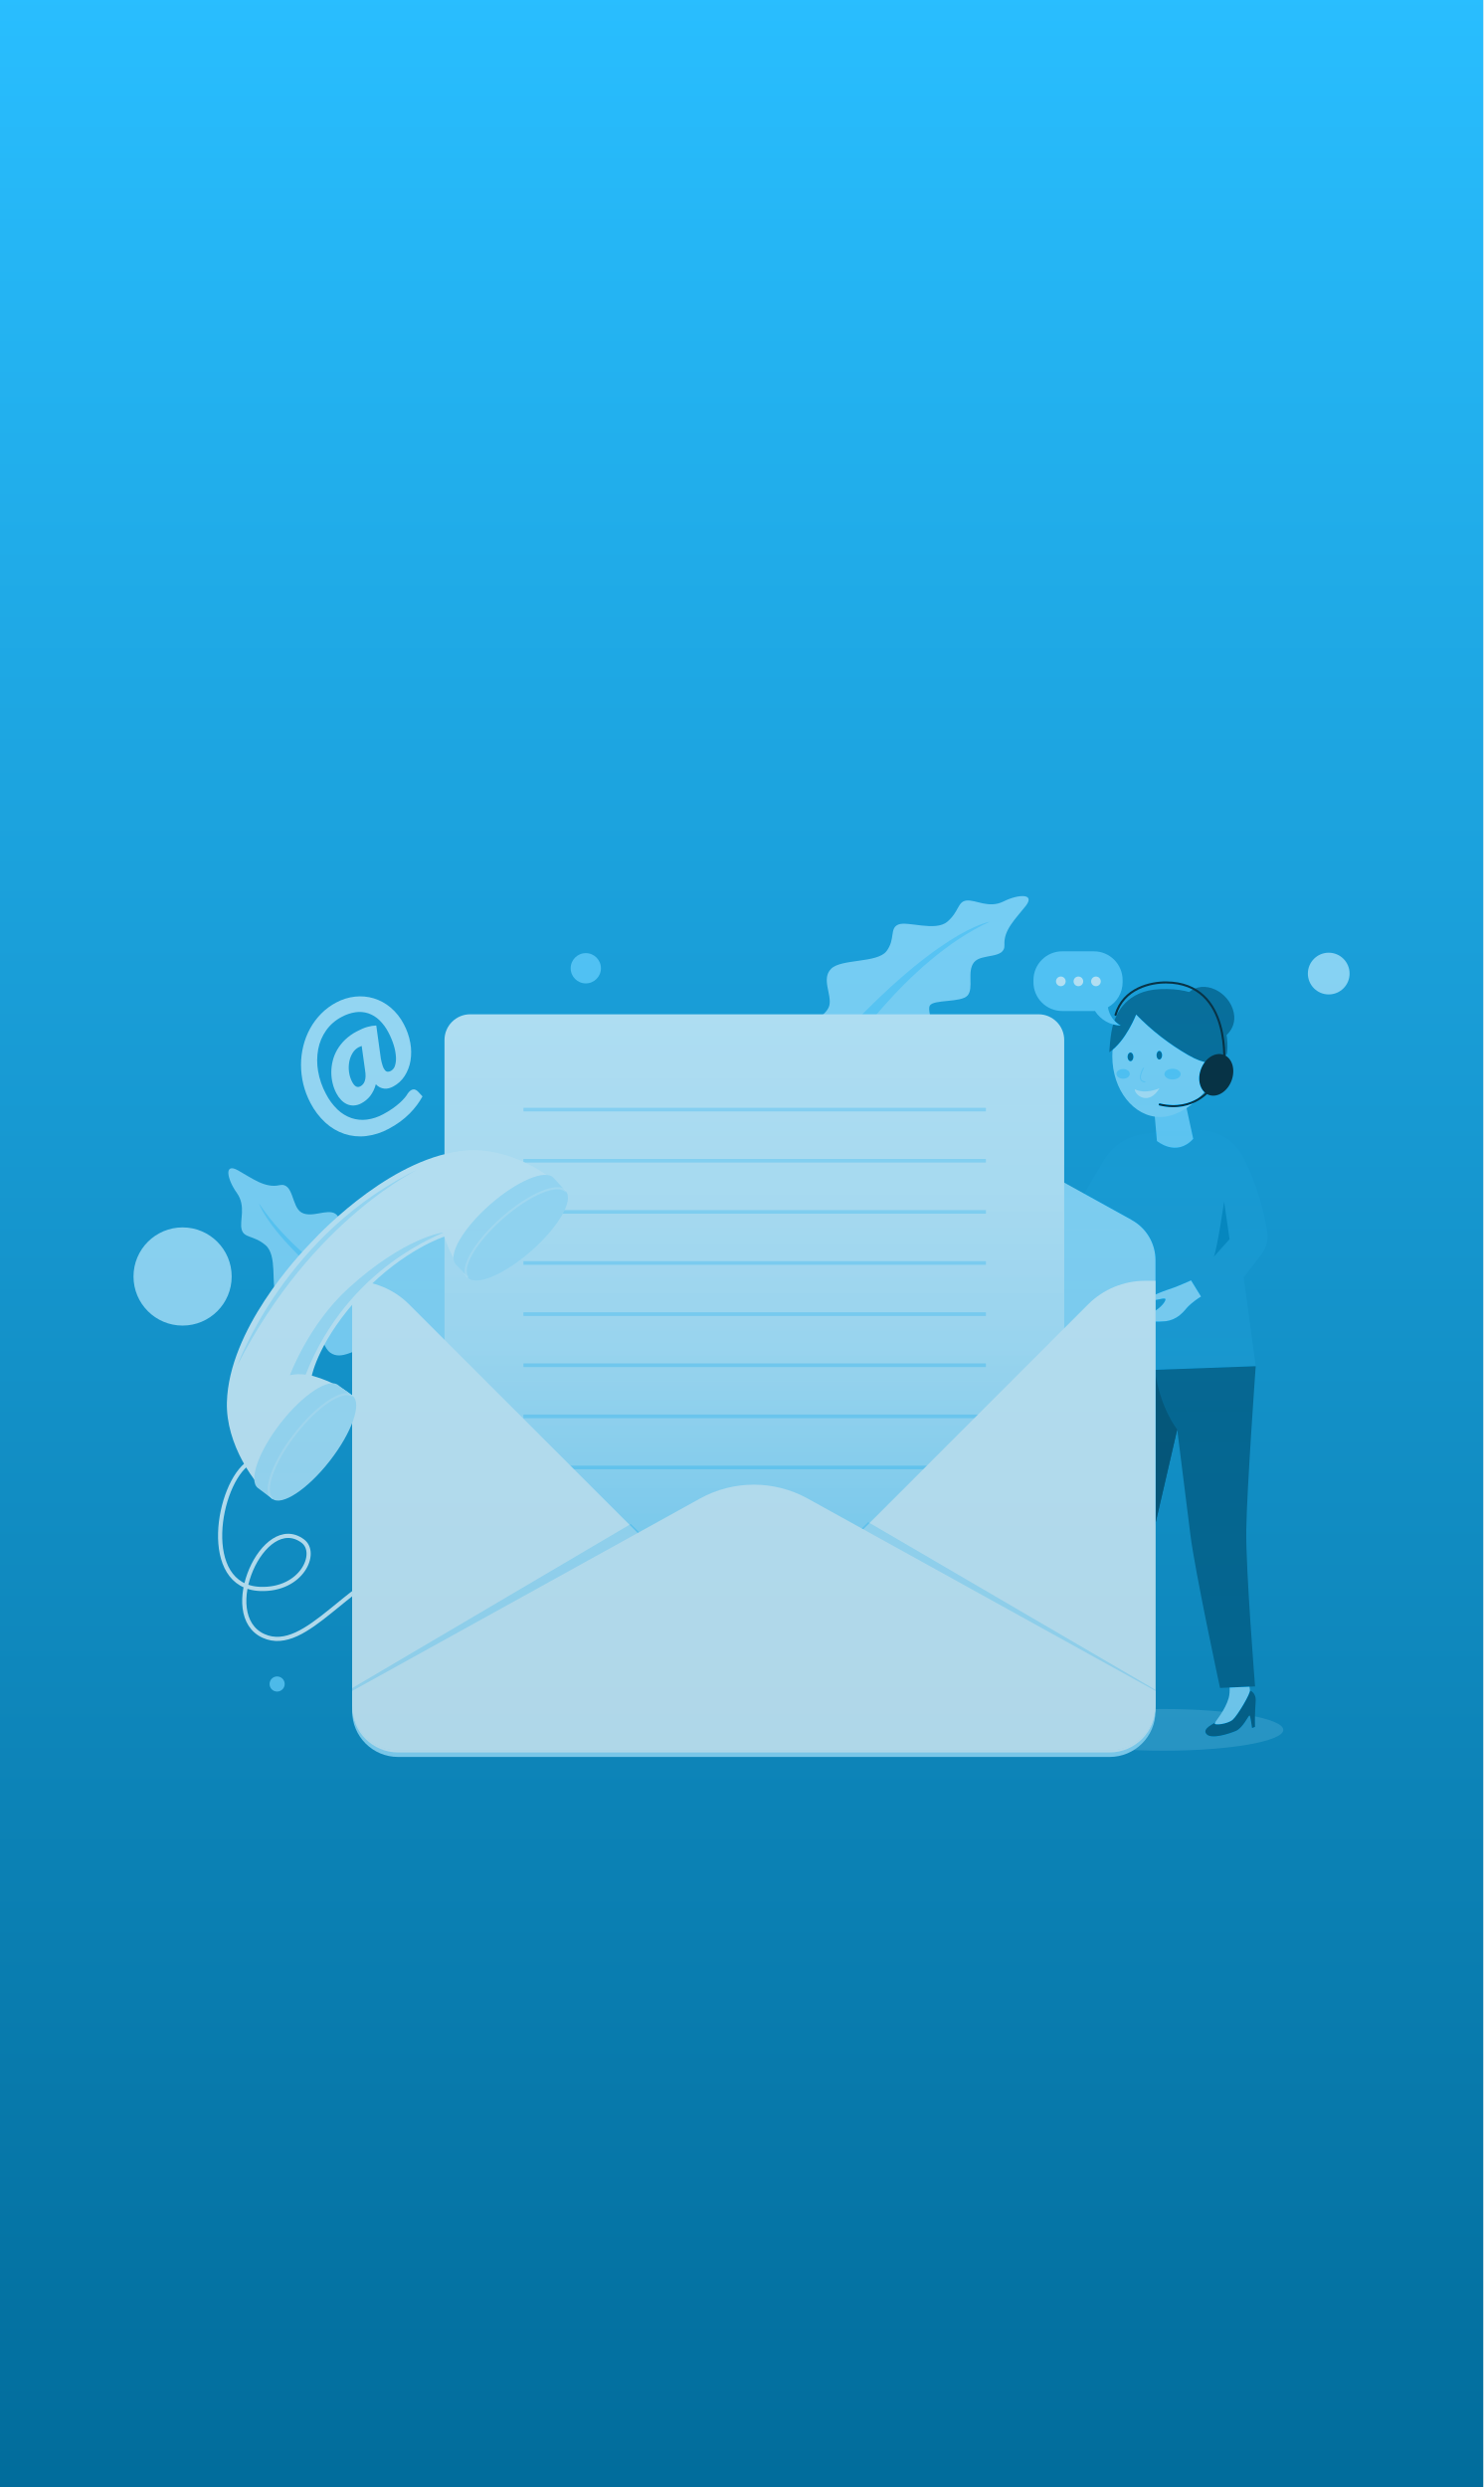
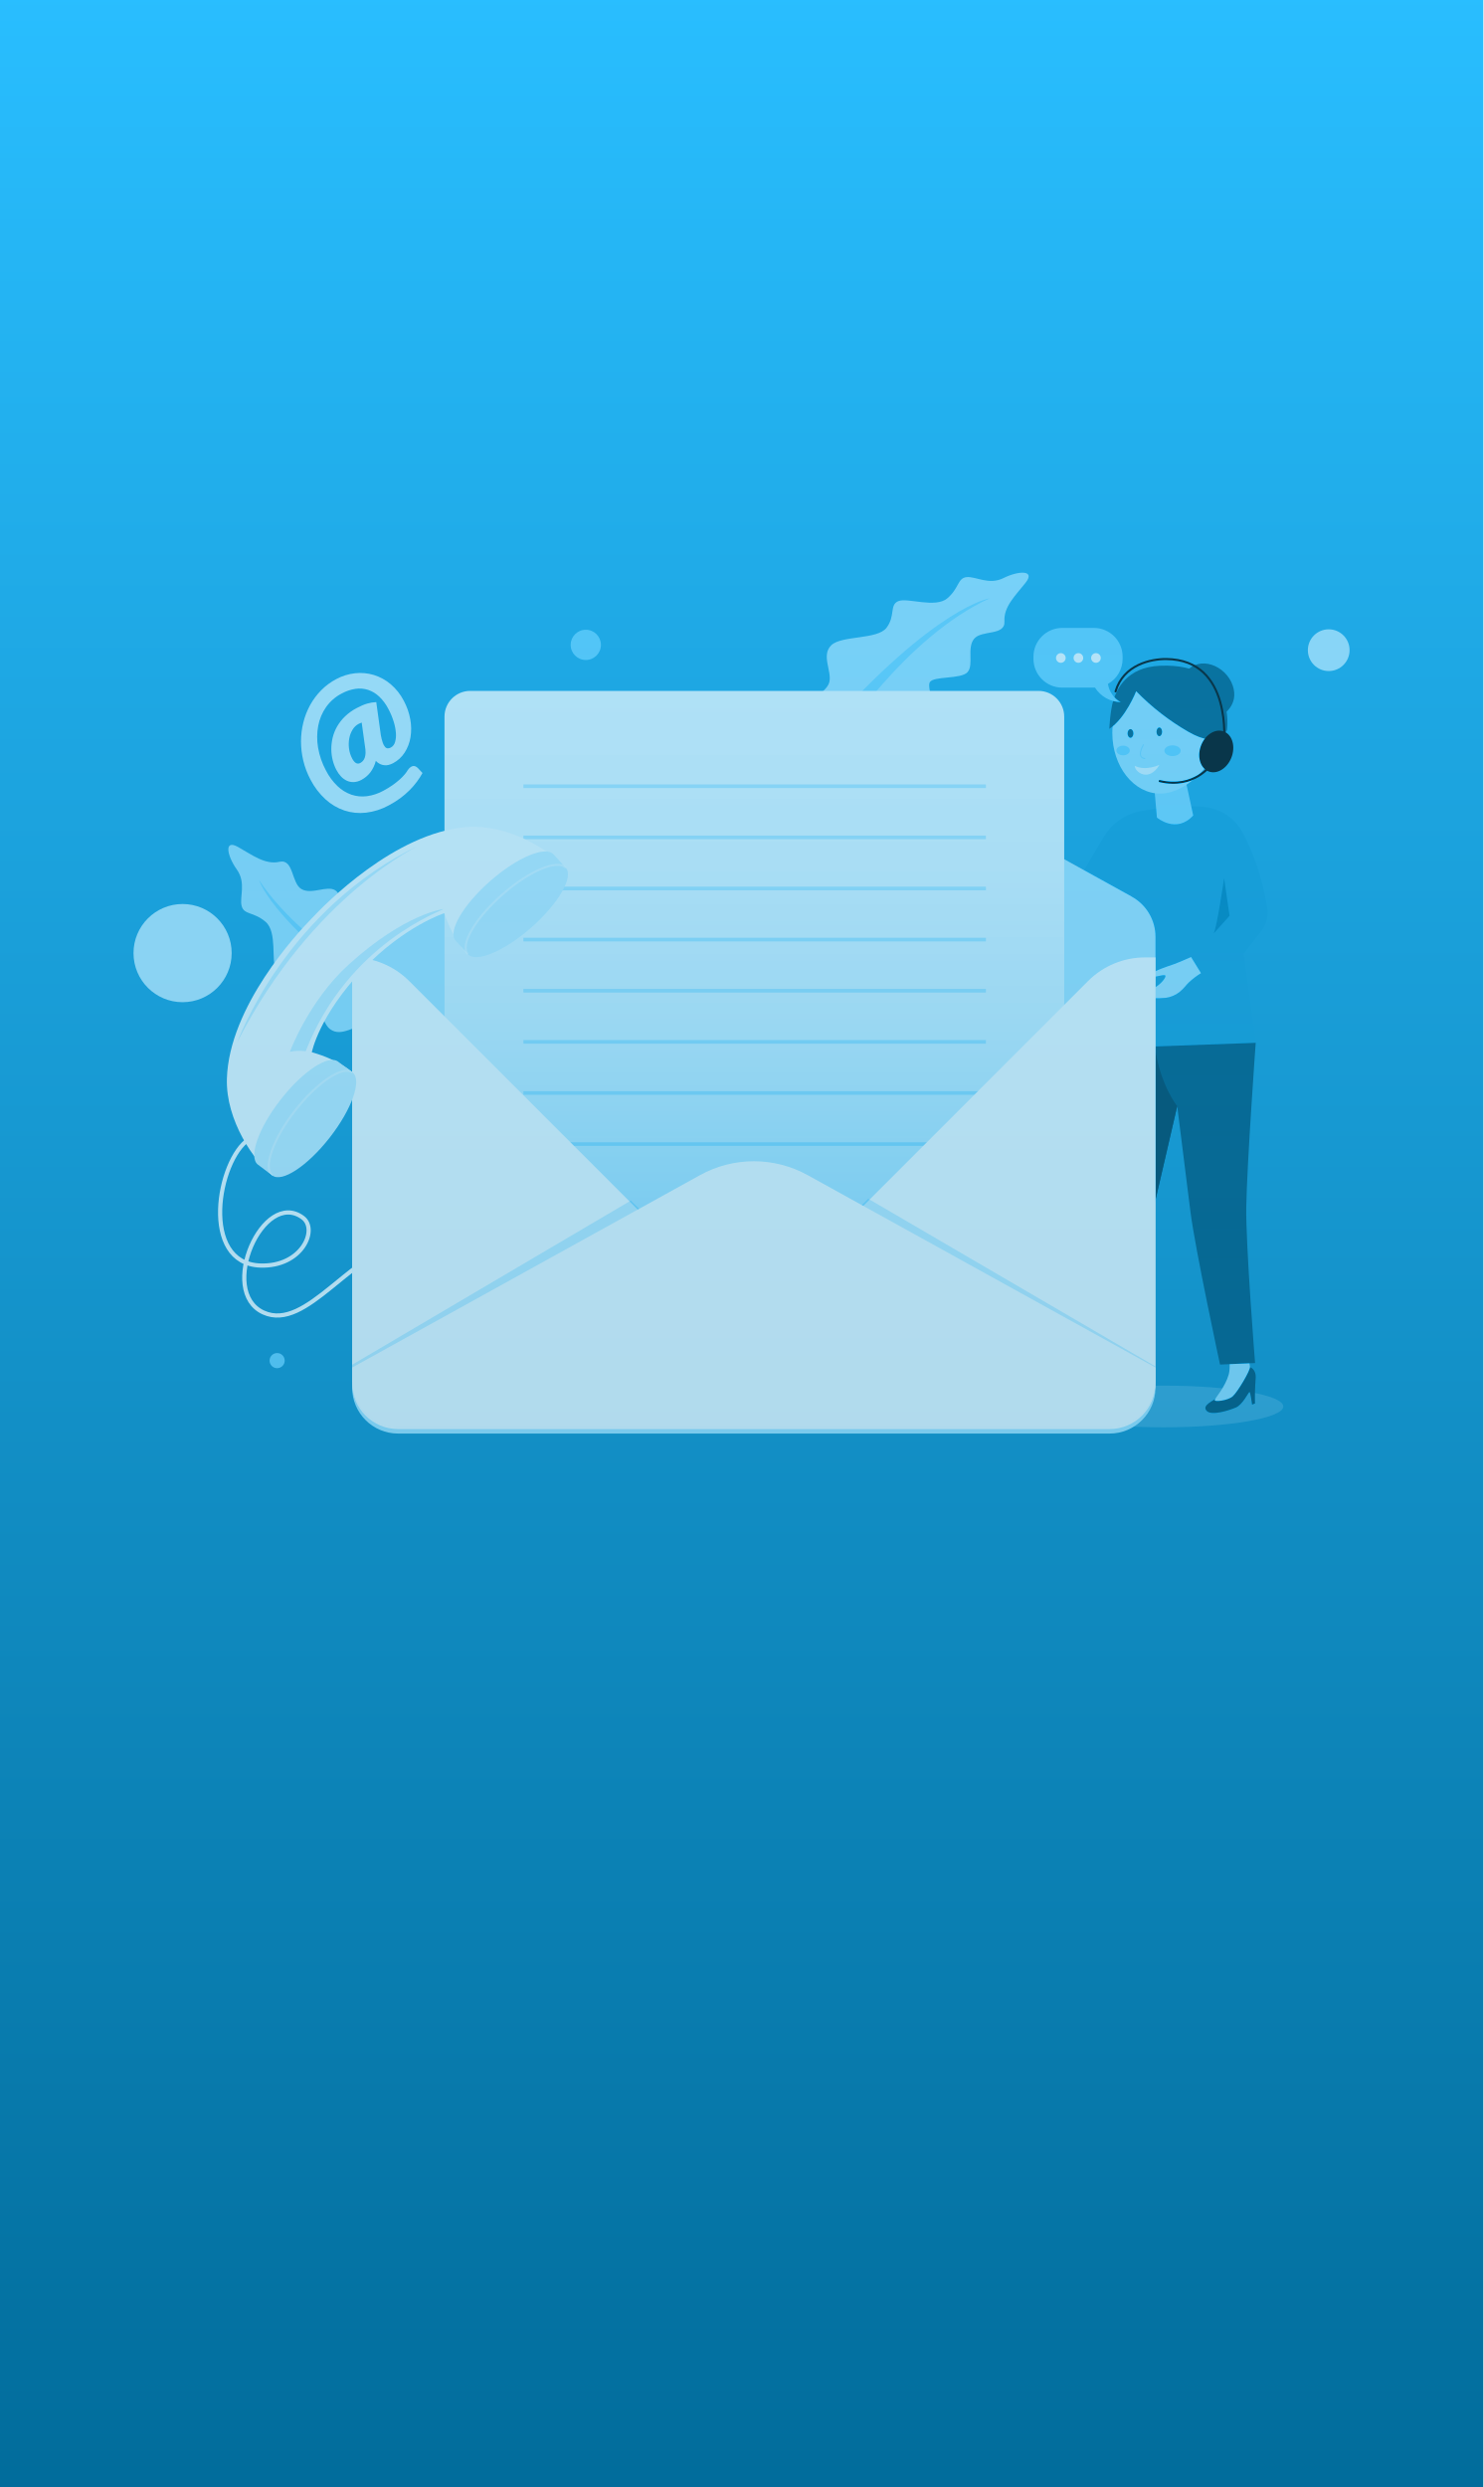
<svg xmlns="http://www.w3.org/2000/svg" width="711" height="1192" viewBox="0 0 711 1192">
  <defs>
    <linearGradient id="linear-gradient" x1="0.5" x2="0.5" y2="1" gradientUnits="objectBoundingBox">
      <stop offset="0" stop-color="#29beff" />
      <stop offset="1" stop-color="#016c9b" />
    </linearGradient>
    <linearGradient id="linear-gradient-2" x1="0.5" y1="1" x2="0.5" gradientUnits="objectBoundingBox">
      <stop offset="0" stop-color="#cac7c2" />
      <stop offset="0.216" stop-color="#dddbd8" />
      <stop offset="0.468" stop-color="#ededeb" />
      <stop offset="0.727" stop-color="#f7f7f7" />
      <stop offset="1" stop-color="#fbfbfb" />
    </linearGradient>
  </defs>
-   <g id="Group_6350" data-name="Group 6350" transform="translate(-4922 10140)">
+   <g id="Group_6348" data-name="Group 6348" transform="translate(-4922 10140)">
    <rect id="Rectangle_445" data-name="Rectangle 445" width="711" height="1192" transform="translate(4922 -10140)" fill="url(#linear-gradient)" />
-     <g id="Group_5994" data-name="Group 5994" transform="translate(4594.465 -9888.165)" opacity="0.67" style="mix-blend-mode: luminosity;isolation: isolate">
+     <g id="Group_5994" data-name="Group 5994" transform="translate(4594.465 -10043.165)" opacity="0.67" style="mix-blend-mode: luminosity;isolation: isolate">
      <circle id="Ellipse_111" data-name="Ellipse 111" cx="23.53" cy="23.53" r="23.53" transform="translate(391.535 336.449)" fill="#cfe5ff" />
      <g id="Group_5972" data-name="Group 5972" transform="translate(437.002 308.103)">
        <path id="Path_7050" data-name="Path 7050" d="M451.756,314.214c-4.2-1.123-10.8-11.712-16.248-12.192s-12.035,5.934-17.6,1.893-6.075-21.408-12.44-24.876-11.12.419-13.557-3.669.726-18.012-4.972-22.926-10.363-3.28-11.491-7.577,2.269-11.1-2.328-17.527-6.349-14.654.522-10.822,13.009,8.679,19.923,7.137,5.657,10.29,10.574,13.089,12.221-1.934,16.2.569,4.3,15.871,7.636,17.134,16.628-8,22.857-5.41-1.393,19.46,5.271,21.983,14.774,5.715,14.774,5.715Z" transform="translate(-369.072 -215.54)" fill="#b8e3c2" />
        <path id="Path_7051" data-name="Path 7051" d="M376.252,223.763s7.5,24.763,74.718,67.809l4.27-6.94S400.942,261.016,376.252,223.763Z" transform="translate(-361.56 -206.938)" fill="#9ecdbb" />
      </g>
      <path id="Path_7052" data-name="Path 7052" d="M380.869,286.1c-15,10-23.505,59.516,5.5,60.517,20,.689,27.869-17.328,20.36-22.934-18.861-14.077-40.866,35.436-18.861,45.439,10.382,4.718,20.915-2.805,32.266-11.965,17.373-14.022,36.663-31.876,60.259-15.542" transform="translate(65.958 163.11)" fill="none" stroke="#fff" stroke-miterlimit="10" stroke-width="2" />
      <g id="Group_5975" data-name="Group 5975" transform="translate(801.967 219.036)">
        <path id="Path_7056" data-name="Path 7056" d="M664.547,207.015c-6.615-.577-16.193-.362-29.731,1.966a26.212,26.212,0,0,0-17.956,12.285c-6.971,11.523-17.754,29.789-20.025,36.181,0,0-19.18-2.989-30-9.565l-4.784,9.565s11.026,7.636,43.473,18.257c0,0,9.657-14.529,14.781-28.69,0,0-1.078,7.851,2.607,21.735,2.918,10.983-3.922,53.852-3.922,53.852l70.583-2.529-5.8-42.63,8.561-11.006a14.171,14.171,0,0,0,2.785-10.985c-1.318-8.117-4.546-22.754-11.98-36.342A23.5,23.5,0,0,0,664.547,207.015Z" transform="translate(-562.055 -136.128)" fill="#d85c1c" />
        <path id="Path_7057" data-name="Path 7057" d="M622.142,241.6l-2.609-18.04s-3.476,23.691-5,26.517Z" transform="translate(-507.159 -118.542)" fill="#b14800" />
        <path id="Path_7058" data-name="Path 7058" d="M613.38,245.428c-3.595,1.256-12.851,4.2-12,6.079.491,1.082,7.02-1.487,7.742-.6.544.665-1.778,4.131-5.954,6.328-3.241,1.706-5.494,1.35-5.627,2.9-.172,1.96,9.406,1.76,11.853,1.455a13.658,13.658,0,0,0,6.476-2.734c2.519-2.087,3.106-3.294,4.381-4.514a37.033,37.033,0,0,1,5.972-4.567l-4.769-7.744S615.448,244.7,613.38,245.428Z" transform="translate(-524.935 -99.221)" fill="#e7d1ad" />
        <path id="Path_7059" data-name="Path 7059" d="M600.5,203.33l1.5,17.183s9.3,7.951,17.4-1.025l-4.5-20.774Z" transform="translate(-521.838 -144.529)" fill="#e0bd82" />
        <path id="Path_7060" data-name="Path 7060" d="M635.906,182.233c4.383,4.285,7.867,10.68,7.867,19.677,0,13.275-15.685,32.007-30.055,32.007-12.667,0-22.934-13.019-22.934-29.077,0-12.307,6.1-22.7,14.552-27.067C617.283,171.591,630.128,176.586,635.906,182.233Z" transform="translate(-532.003 -169.413)" fill="#e7cb9e" />
        <path id="Path_7061" data-name="Path 7061" d="M598.882,192.254s-3.912,6.449.8,6.738" transform="translate(-525.126 -151.287)" fill="none" stroke="#e0b695" stroke-miterlimit="10" stroke-width="0.5" />
        <path id="Path_7062" data-name="Path 7062" d="M598.164,194.841c0,1.279-1.438,2.318-3.212,2.318s-3.21-1.039-3.21-2.318,1.438-2.32,3.21-2.32S598.164,193.56,598.164,194.841Z" transform="translate(-531.002 -151.008)" fill="#e0ab82" />
        <path id="Path_7063" data-name="Path 7063" d="M610.784,195.023c0,1.42-1.745,2.572-3.9,2.572s-3.9-1.152-3.9-2.572,1.747-2.572,3.9-2.572S610.784,193.6,610.784,195.023Z" transform="translate(-519.237 -151.081)" fill="#e0ab82" />
        <ellipse id="Ellipse_113" data-name="Ellipse 113" cx="57.491" cy="9.999" rx="57.491" ry="9.999" transform="translate(25.758 348.238)" fill="#e5ebf4" opacity="0.2" style="mix-blend-mode: multiply;isolation: isolate" />
        <g id="Group_5973" data-name="Group 5973" transform="translate(103.387 321.106)">
          <path id="Path_7064" data-name="Path 7064" d="M633.84,338.106s3.317.681,2.836,5.684a116.886,116.886,0,0,0-.3,11.742l-1.408.544s-.79-6.009-1.209-6.071-3.21,6.044-6.515,7.45-11.64,4.074-14.009,1.645c-2.594-2.658,3.2-5.074,6.169-6.828S633.84,338.106,633.84,338.106Z" transform="translate(-612.585 -319.822)" fill="#393939" />
          <path id="Path_7065" data-name="Path 7065" d="M619.7,331.38s3.476,13.731,1.786,19.632-6.216,10.936-6.69,12.113,6.218.4,8.587-1.655,8.675-12.739,8.284-14.171a96.2,96.2,0,0,1-1.019-18.128Z" transform="translate(-610.301 -329.17)" fill="#e7cb9e" />
        </g>
        <g id="Group_5974" data-name="Group 5974" transform="translate(45.9 322.614)">
          <path id="Path_7066" data-name="Path 7066" d="M608.191,338.822s3.2,1.119,2.05,6.013a116.747,116.747,0,0,0-1.866,11.6l-1.467.352s.021-6.06-.387-6.179-3.842,5.661-7.3,6.613-12.227,2.382-14.253-.344c-2.216-2.981,3.851-4.6,7.028-5.942S608.191,338.822,608.191,338.822Z" transform="translate(-584.488 -320.581)" fill="#393939" />
          <path id="Path_7067" data-name="Path 7067" d="M596.055,330.633s1.61,14.073-.853,19.693-7.623,10.007-8.252,11.11,6.109,1.232,8.733-.491,10.3-11.464,10.105-12.937a96.108,96.108,0,0,1,1.414-18.1Z" transform="translate(-581.957 -329.907)" fill="#e7cb9e" />
        </g>
        <path id="Path_7068" data-name="Path 7068" d="M593.385,264.662s-5.972,59.813-6.8,79.75c-.735,17.619,7.5,72.214,7.5,72.214l14.23-1.234s1.684-52.33,5.723-69.773c3.077-13.285,12.3-53.138,12.3-53.138s4.743,37.836,6.322,50.448c2.247,17.917,14.2,73.409,14.2,73.409l16.8-.73s-4.471-56-4.221-74.667c.262-19.7,4.528-78.806,4.528-78.806Z" transform="translate(-536.447 -78.189)" fill="#2638a3" />
        <path id="Path_7069" data-name="Path 7069" d="M593.385,263.776s-5.972,59.813-6.8,79.75c-.735,17.619,7.5,72.214,7.5,72.214l14.23-1.234s1.684-52.33,5.723-69.773c3.077-13.285,12.3-53.138,12.3-53.138s-8.19-9.952-10.748-28.614Z" transform="translate(-536.447 -77.303)" fill="#12259a" />
        <path id="Path_7070" data-name="Path 7070" d="M646.5,204.589s-3.149,9.733-18.486.908a114.65,114.65,0,0,1-25.062-19.468s-5,12.876-12.872,18.04c0,0,.422-8.9,1.917-13.627,1.643-5.193,6.3-15.965,22.458-16.614C651.287,172.349,646.5,204.589,646.5,204.589Z" transform="translate(-532.738 -170.613)" fill="#424242" />
        <path id="Path_7071" data-name="Path 7071" d="M625.345,198.115s8.489-4.673,5.2-14.277-16.023-14.8-22.6-6.23" transform="translate(-514.045 -171.147)" fill="#424242" />
        <path id="Path_7072" data-name="Path 7072" d="M601.142,190.343c0,1.148.6,2.077,1.334,2.077s1.334-.929,1.334-2.077-.6-2.077-1.334-2.077S601.142,189.195,601.142,190.343Z" transform="translate(-521.167 -155.459)" fill="#424242" />
        <path id="Path_7073" data-name="Path 7073" d="M594.356,190.725c0,1.146.626,2.075,1.4,2.075s1.4-.929,1.4-2.075-.624-2.077-1.4-2.077S594.356,189.577,594.356,190.725Z" transform="translate(-528.266 -155.059)" fill="#424242" />
        <path id="Path_7074" data-name="Path 7074" d="M607.863,197.02s-6.572,3.1-11.814.481C595.938,200.273,602.707,205.671,607.863,197.02Z" transform="translate(-526.497 -146.301)" fill="#e5f1ff" />
        <path id="Path_7075" data-name="Path 7075" d="M611.786,196.787c-1.747,5.379.2,10.721,4.362,11.935s8.941-2.163,10.689-7.542-.2-10.719-4.362-11.933S613.534,191.41,611.786,196.787Z" transform="translate(-510.703 -154.69)" />
        <path id="Path_7076" data-name="Path 7076" d="M626.672,196.893s-8.043,11.955-24.78,8.043" transform="translate(-520.383 -146.434)" fill="none" stroke="#000" stroke-linecap="round" stroke-miterlimit="10" stroke-width="1" />
        <path id="Path_7077" data-name="Path 7077" d="M643.465,212.955s4.424-40.473-27.65-40.723c-7.319-.057-20.508,2.674-24.271,15.513" transform="translate(-531.208 -172.232)" fill="none" stroke="#000" stroke-linecap="round" stroke-miterlimit="10" stroke-width="1" />
      </g>
      <path id="Path_7078" data-name="Path 7078" d="M777.727,275.507l.02-.02L622.533,189.637a53.406,53.406,0,0,0-51.692,0L415.594,275.507l.02.02a22,22,0,0,0-11.476,19.325V510.909a22.005,22.005,0,0,0,22.006,22.005H767.231a22,22,0,0,0,22.005-22.005V294.852A22,22,0,0,0,777.727,275.507Z" transform="translate(92.208 57.344)" fill="#d8d8d8" />
      <g id="Group_5976" data-name="Group 5976" transform="translate(710.494 177.651)">
        <path id="Path_7079" data-name="Path 7079" d="M510.733,216.238c1.768-3.976,13.258-8.837,14.584-14.14s-3.978-12.815.884-17.676,22.1-2.652,26.513-8.4,1.326-11.047,5.745-12.815,17.676,3.536,23.421-1.326,4.862-9.723,9.281-10.165,10.6,3.978,17.676.442,15.466-3.976,10.6,2.21-10.6,11.491-10.163,18.56-11.049,3.978-14.582,8.4,0,12.373-3.094,15.908S575.252,199,573.484,202.1s5.3,17.676,1.768,23.421-19-4.42-22.538,1.768-7.953,13.7-7.953,13.7Z" transform="translate(-510.733 -149.59)" fill="#b8e3c2" />
        <path id="Path_7080" data-name="Path 7080" d="M595.656,155.6S570.025,159.135,517,218.792l6.185,5.3S555,174.159,595.656,155.6Z" transform="translate(-504.18 -143.305)" fill="#9ecdbb" />
      </g>
      <path id="Rectangle_435" data-name="Rectangle 435" d="M12.333,0H284.742a12.333,12.333,0,0,1,12.333,12.333V303.077a0,0,0,0,1,0,0H0a0,0,0,0,1,0,0V12.333A12.333,12.333,0,0,1,12.333,0Z" transform="translate(540.611 234.304)" fill="url(#linear-gradient-2)" />
      <g id="Group_5977" data-name="Group 5977" transform="translate(578.45 279.137)" style="mix-blend-mode: multiply;isolation: isolate">
        <rect id="Rectangle_436" data-name="Rectangle 436" width="221.705" height="1.739" transform="translate(0)" fill="#e1e3e6" />
        <rect id="Rectangle_437" data-name="Rectangle 437" width="221.705" height="1.739" transform="translate(0 24.502)" fill="#e1e3e6" />
        <rect id="Rectangle_438" data-name="Rectangle 438" width="221.705" height="1.739" transform="translate(0 49.003)" fill="#e1e3e6" />
        <rect id="Rectangle_439" data-name="Rectangle 439" width="221.705" height="1.739" transform="translate(0 73.505)" fill="#e1e3e6" />
        <rect id="Rectangle_440" data-name="Rectangle 440" width="221.705" height="1.739" transform="translate(0 98.007)" fill="#e1e3e6" />
        <rect id="Rectangle_441" data-name="Rectangle 441" width="221.705" height="1.739" transform="translate(0 122.509)" fill="#e1e3e6" />
        <rect id="Rectangle_442" data-name="Rectangle 442" width="221.705" height="1.739" transform="translate(0 147.01)" fill="#e1e3e6" />
        <rect id="Rectangle_443" data-name="Rectangle 443" width="221.705" height="1.739" transform="translate(0 171.512)" fill="#e1e3e6" />
      </g>
      <path id="Path_7081" data-name="Path 7081" d="M756.927,254.832l-162.1,162.094a.9.9,0,0,1-1.273,0L431.459,254.834a38.636,38.636,0,0,0-27.321-11.317h0V447.569a22.005,22.005,0,0,0,22.006,22.006H767.231a22,22,0,0,0,22.005-22.006V243.517h-4.99A38.635,38.635,0,0,0,756.927,254.832Z" transform="translate(92.208 118.522)" fill="#fff" />
      <path id="Path_7082" data-name="Path 7082" d="M651.514,300.568l-56.68,56.678a.9.9,0,0,1-1.273,0L537.755,301.44l-133.627,78.7.021,7.755A22,22,0,0,0,426.154,409.9H767.241a22,22,0,0,0,22.005-22.005v-6.932Z" transform="translate(92.199 177.138)" fill="#e7e7e6" style="mix-blend-mode: multiply;isolation: isolate" />
      <path id="Path_7083" data-name="Path 7083" d="M789.236,397.139V390.6l-166.7-92.2a53.4,53.4,0,0,0-51.692,0l-166.7,92.2v6.537a22.005,22.005,0,0,0,22.006,22.005H767.231A22,22,0,0,0,789.236,397.139Z" transform="translate(92.208 168.02)" fill="#fff" />
      <g id="Group_5981" data-name="Group 5981" transform="translate(436.282 299.449)">
        <path id="Path_7089" data-name="Path 7089" d="M484.015,211.671c-34.48,2.7-67.989,37.042-74.489,44.044-6.68,6.83-39.362,41.955-40.4,76.523-.608,20.182,13.31,39.847,21.784,46.4l38.965-48.94s-6.288-6.263-20.039-10.11c0,0,3.4-17.565,24.481-39.685,19.888-20.87,39.027-26.959,39.027-26.959,4.506,13.549,11.063,19.528,11.063,19.528L531.412,231.2C524.455,223.048,504.144,210.094,484.015,211.671Z" transform="translate(-369.105 -211.54)" fill="#fff" />
        <g id="Group_5979" data-name="Group 5979" transform="translate(13.132 111.715)">
          <path id="Path_7090" data-name="Path 7090" d="M422.685,272.2l-6.957-5.217c-4.581-3.574-16.911,4.569-27.54,18.19s-15.53,27.562-10.949,31.137l6.955,5.217Z" transform="translate(-375.523 -266.14)" fill="#e8e8e8" />
          <path id="Path_7091" data-name="Path 7091" d="M408.179,300.667c-10.627,13.623-22.957,21.766-27.54,18.192s.321-17.516,10.949-31.137,22.959-21.766,27.542-18.19S418.808,287.046,408.179,300.667Z" transform="translate(-371.967 -263.473)" fill="#e8e8e8" />
          <path id="Path_7092" data-name="Path 7092" d="M380.639,318.858c-4.581-3.577.321-17.516,10.949-31.137s22.959-21.766,27.542-18.19" transform="translate(-371.967 -263.473)" fill="none" stroke="#707070" stroke-miterlimit="10" stroke-width="1" style="mix-blend-mode: screen;isolation: isolate" />
        </g>
        <g id="Group_5980" data-name="Group 5980" transform="translate(108.632 11.82)">
          <path id="Path_7093" data-name="Path 7093" d="M476.077,225.205l-5.862-6.421c-3.834-4.366-17.465,1.338-30.448,12.739s-20.4,24.185-16.559,28.551l5.862,6.421Z" transform="translate(-422.198 -217.317)" fill="#e8e8e8" />
          <path id="Path_7094" data-name="Path 7094" d="M456.521,250.473c-12.98,11.4-26.613,17.105-30.447,12.739s3.578-17.148,16.559-28.551,26.613-17.105,30.448-12.739S469.5,239.073,456.521,250.473Z" transform="translate(-419.201 -214.034)" fill="#e6e6e6" />
          <path id="Path_7095" data-name="Path 7095" d="M426.074,263.212c-3.836-4.366,3.578-17.148,16.559-28.551s26.613-17.105,30.448-12.739" transform="translate(-419.201 -214.034)" fill="none" stroke="#707070" stroke-miterlimit="10" stroke-width="1" style="mix-blend-mode: screen;isolation: isolate" />
        </g>
        <path id="Path_7096" data-name="Path 7096" d="M371.55,310.429s23.184-64.338,88.1-94.768C459.652,215.661,407.776,239.424,371.55,310.429Z" transform="translate(-366.547 -207.228)" fill="#e8e8e8" />
        <path id="Path_7097" data-name="Path 7097" d="M457.482,231.374s-18.492,2.159-45.5,26.709c-19.127,17.39-28.111,41.734-28.111,41.734a21.724,21.724,0,0,1,7.564-.256c20.547-52.49,66.159-67.5,66.045-68.187Z" transform="translate(-353.656 -191.98)" fill="#e8e8e8" />
      </g>
      <g id="Group_5982" data-name="Group 5982" transform="translate(471.823 225.71)">
        <path id="Path_7098" data-name="Path 7098" d="M425.059,204.055A24.808,24.808,0,0,0,426,207.7a5.7,5.7,0,0,0,1.1,1.989,1.85,1.85,0,0,0,1.289.645,3,3,0,0,0,1.5-.409,4.166,4.166,0,0,0,1.964-2.551,11.749,11.749,0,0,0,.43-4.332,24.324,24.324,0,0,0-1.066-5.5,34.574,34.574,0,0,0-2.552-6.087,22.247,22.247,0,0,0-4.374-5.911,14.351,14.351,0,0,0-5.318-3.225,13.477,13.477,0,0,0-6.081-.5,20.075,20.075,0,0,0-6.631,2.255,20.851,20.851,0,0,0-7.437,6.468,23.093,23.093,0,0,0-3.787,8.976A29.705,29.705,0,0,0,394.969,210a35.5,35.5,0,0,0,3.773,10.942,28.1,28.1,0,0,0,5.572,7.532,18.361,18.361,0,0,0,6.65,4.074,16.665,16.665,0,0,0,7.394.726,22.5,22.5,0,0,0,7.835-2.576,41.122,41.122,0,0,0,4.55-2.772,38.921,38.921,0,0,0,3.429-2.721,23.31,23.31,0,0,0,2.392-2.464,14.011,14.011,0,0,0,1.406-1.987,5.7,5.7,0,0,1,1.391-1.457,2.684,2.684,0,0,1,1.273-.493,2.017,2.017,0,0,1,1.138.231,4.6,4.6,0,0,1,.968.679l2.286,2.441a36.074,36.074,0,0,1-2.68,4.174,37.265,37.265,0,0,1-3.521,4.076,38.7,38.7,0,0,1-4.462,3.832,43.608,43.608,0,0,1-5.469,3.419,30.293,30.293,0,0,1-10.985,3.523,24.289,24.289,0,0,1-10.318-1.048,25.477,25.477,0,0,1-9.068-5.363,33.725,33.725,0,0,1-7.194-9.445,38.306,38.306,0,0,1-3.433-9.025,39.48,39.48,0,0,1-1.111-9.285,37.316,37.316,0,0,1,1.119-9.074,34.683,34.683,0,0,1,3.251-8.33,32.176,32.176,0,0,1,5.285-7.088,29.332,29.332,0,0,1,7.233-5.367,24.668,24.668,0,0,1,9-2.809,22.579,22.579,0,0,1,8.976.81,22.986,22.986,0,0,1,8.08,4.4,25.989,25.989,0,0,1,6.333,7.986,29.9,29.9,0,0,1,3.118,8.943,25.138,25.138,0,0,1,.09,8.589,19.342,19.342,0,0,1-2.8,7.3,14.719,14.719,0,0,1-5.555,5.089,9.448,9.448,0,0,1-2.058.8,6.033,6.033,0,0,1-2.142.166,6.254,6.254,0,0,1-2.1-.6,6.637,6.637,0,0,1-1.96-1.485A15.757,15.757,0,0,1,419.917,222a13.254,13.254,0,0,1-4.17,3.45,8.388,8.388,0,0,1-3.609,1.058,7.262,7.262,0,0,1-3.278-.608,8.956,8.956,0,0,1-2.828-2.017,14.049,14.049,0,0,1-2.288-3.208,20.64,20.64,0,0,1-1.778-4.716,22.09,22.09,0,0,1-.653-5.269,23.166,23.166,0,0,1,.645-5.461,20.229,20.229,0,0,1,2.128-5.344,21.969,21.969,0,0,1,3.806-4.859A24.392,24.392,0,0,1,413.535,191q1.479-.783,2.7-1.3a21.091,21.091,0,0,1,2.333-.831,17.686,17.686,0,0,1,2.136-.479c.679-.106,1.4-.178,2.161-.221Zm-9.183-6.091a11.963,11.963,0,0,0-1.535.677,7.443,7.443,0,0,0-2.832,2.742,12.156,12.156,0,0,0-1.584,4.156,15.416,15.416,0,0,0-.125,4.868,13.959,13.959,0,0,0,1.532,4.849q1.716,3.238,3.9,2.081a4.63,4.63,0,0,0,1.226-.964,4.523,4.523,0,0,0,.888-1.557,7.684,7.684,0,0,0,.385-2.255,15.149,15.149,0,0,0-.262-3.085Z" transform="translate(-386.781 -174.207)" fill="#e8e8e8" />
      </g>
      <circle id="Ellipse_115" data-name="Ellipse 115" cx="7.252" cy="7.252" r="7.252" transform="translate(601.099 204.997)" fill="#ffb700" />
      <circle id="Ellipse_116" data-name="Ellipse 116" cx="3.626" cy="3.626" r="3.626" transform="translate(456.758 551.671)" fill="#ffb700" />
      <path id="Path_7099" data-name="Path 7099" d="M656.6,172.857a10,10,0,1,1-10-10A10,10,0,0,1,656.6,172.857Z" transform="translate(317.885 41.935)" fill="#c3f0ce" />
      <g id="Group_5983" data-name="Group 5983" transform="translate(822.943 204.118)">
        <path id="Path_7101" data-name="Path 7101" d="M610.255,177.348v-1.017a13.805,13.805,0,0,0-13.8-13.8H581.312a13.8,13.8,0,0,0-13.8,13.8v1.017a13.8,13.8,0,0,0,13.8,13.8h15.139c.182,0,.358-.018.538-.027a15.089,15.089,0,0,0,12.36,6.993,12.148,12.148,0,0,1-6.144-8.737A13.8,13.8,0,0,0,610.255,177.348Z" transform="translate(-567.509 -162.526)" fill="#ffb700" />
        <path id="Path_7102" data-name="Path 7102" d="M577.421,170.752a2.315,2.315,0,1,1-2.316-2.316A2.315,2.315,0,0,1,577.421,170.752Z" transform="translate(-561.984 -156.344)" fill="#fefefe" />
        <path id="Path_7103" data-name="Path 7103" d="M581.536,170.752a2.315,2.315,0,1,1-2.316-2.316A2.315,2.315,0,0,1,581.536,170.752Z" transform="translate(-557.679 -156.344)" fill="#fefefe" />
        <path id="Path_7104" data-name="Path 7104" d="M585.652,170.752a2.316,2.316,0,1,1-2.316-2.316A2.315,2.315,0,0,1,585.652,170.752Z" transform="translate(-553.376 -156.344)" fill="#fefefe" />
      </g>
    </g>
  </g>
</svg>
